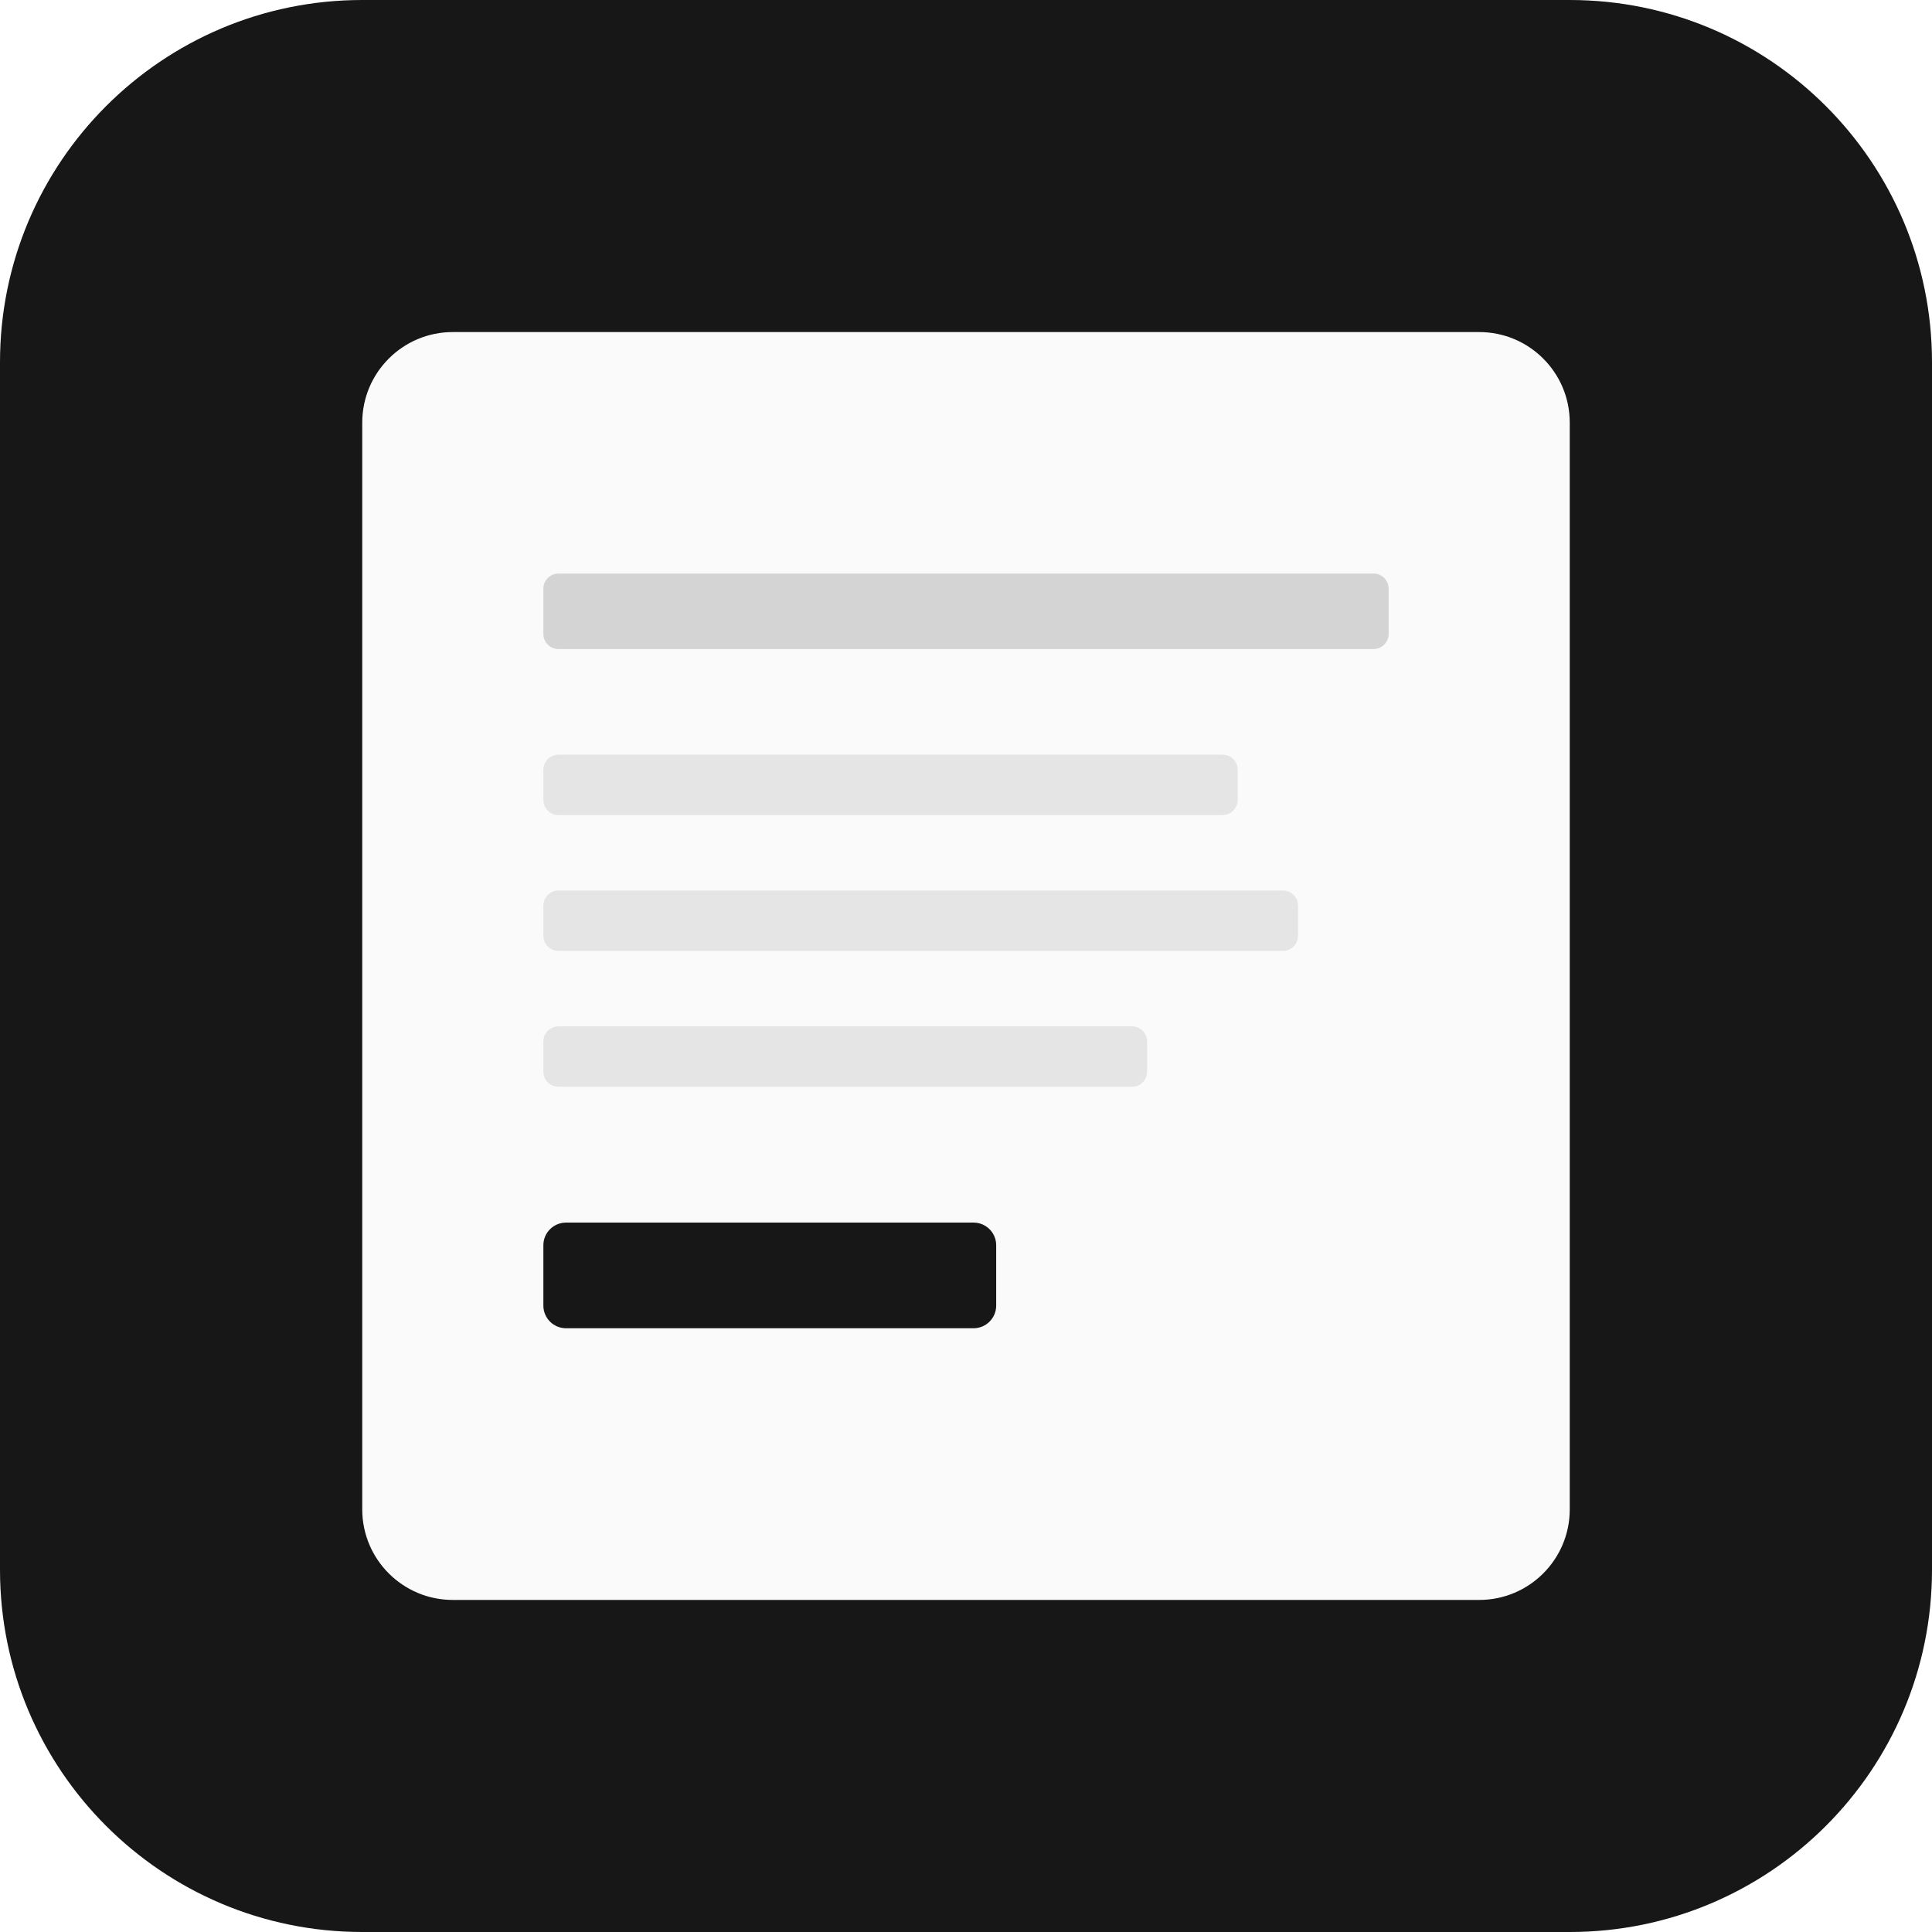
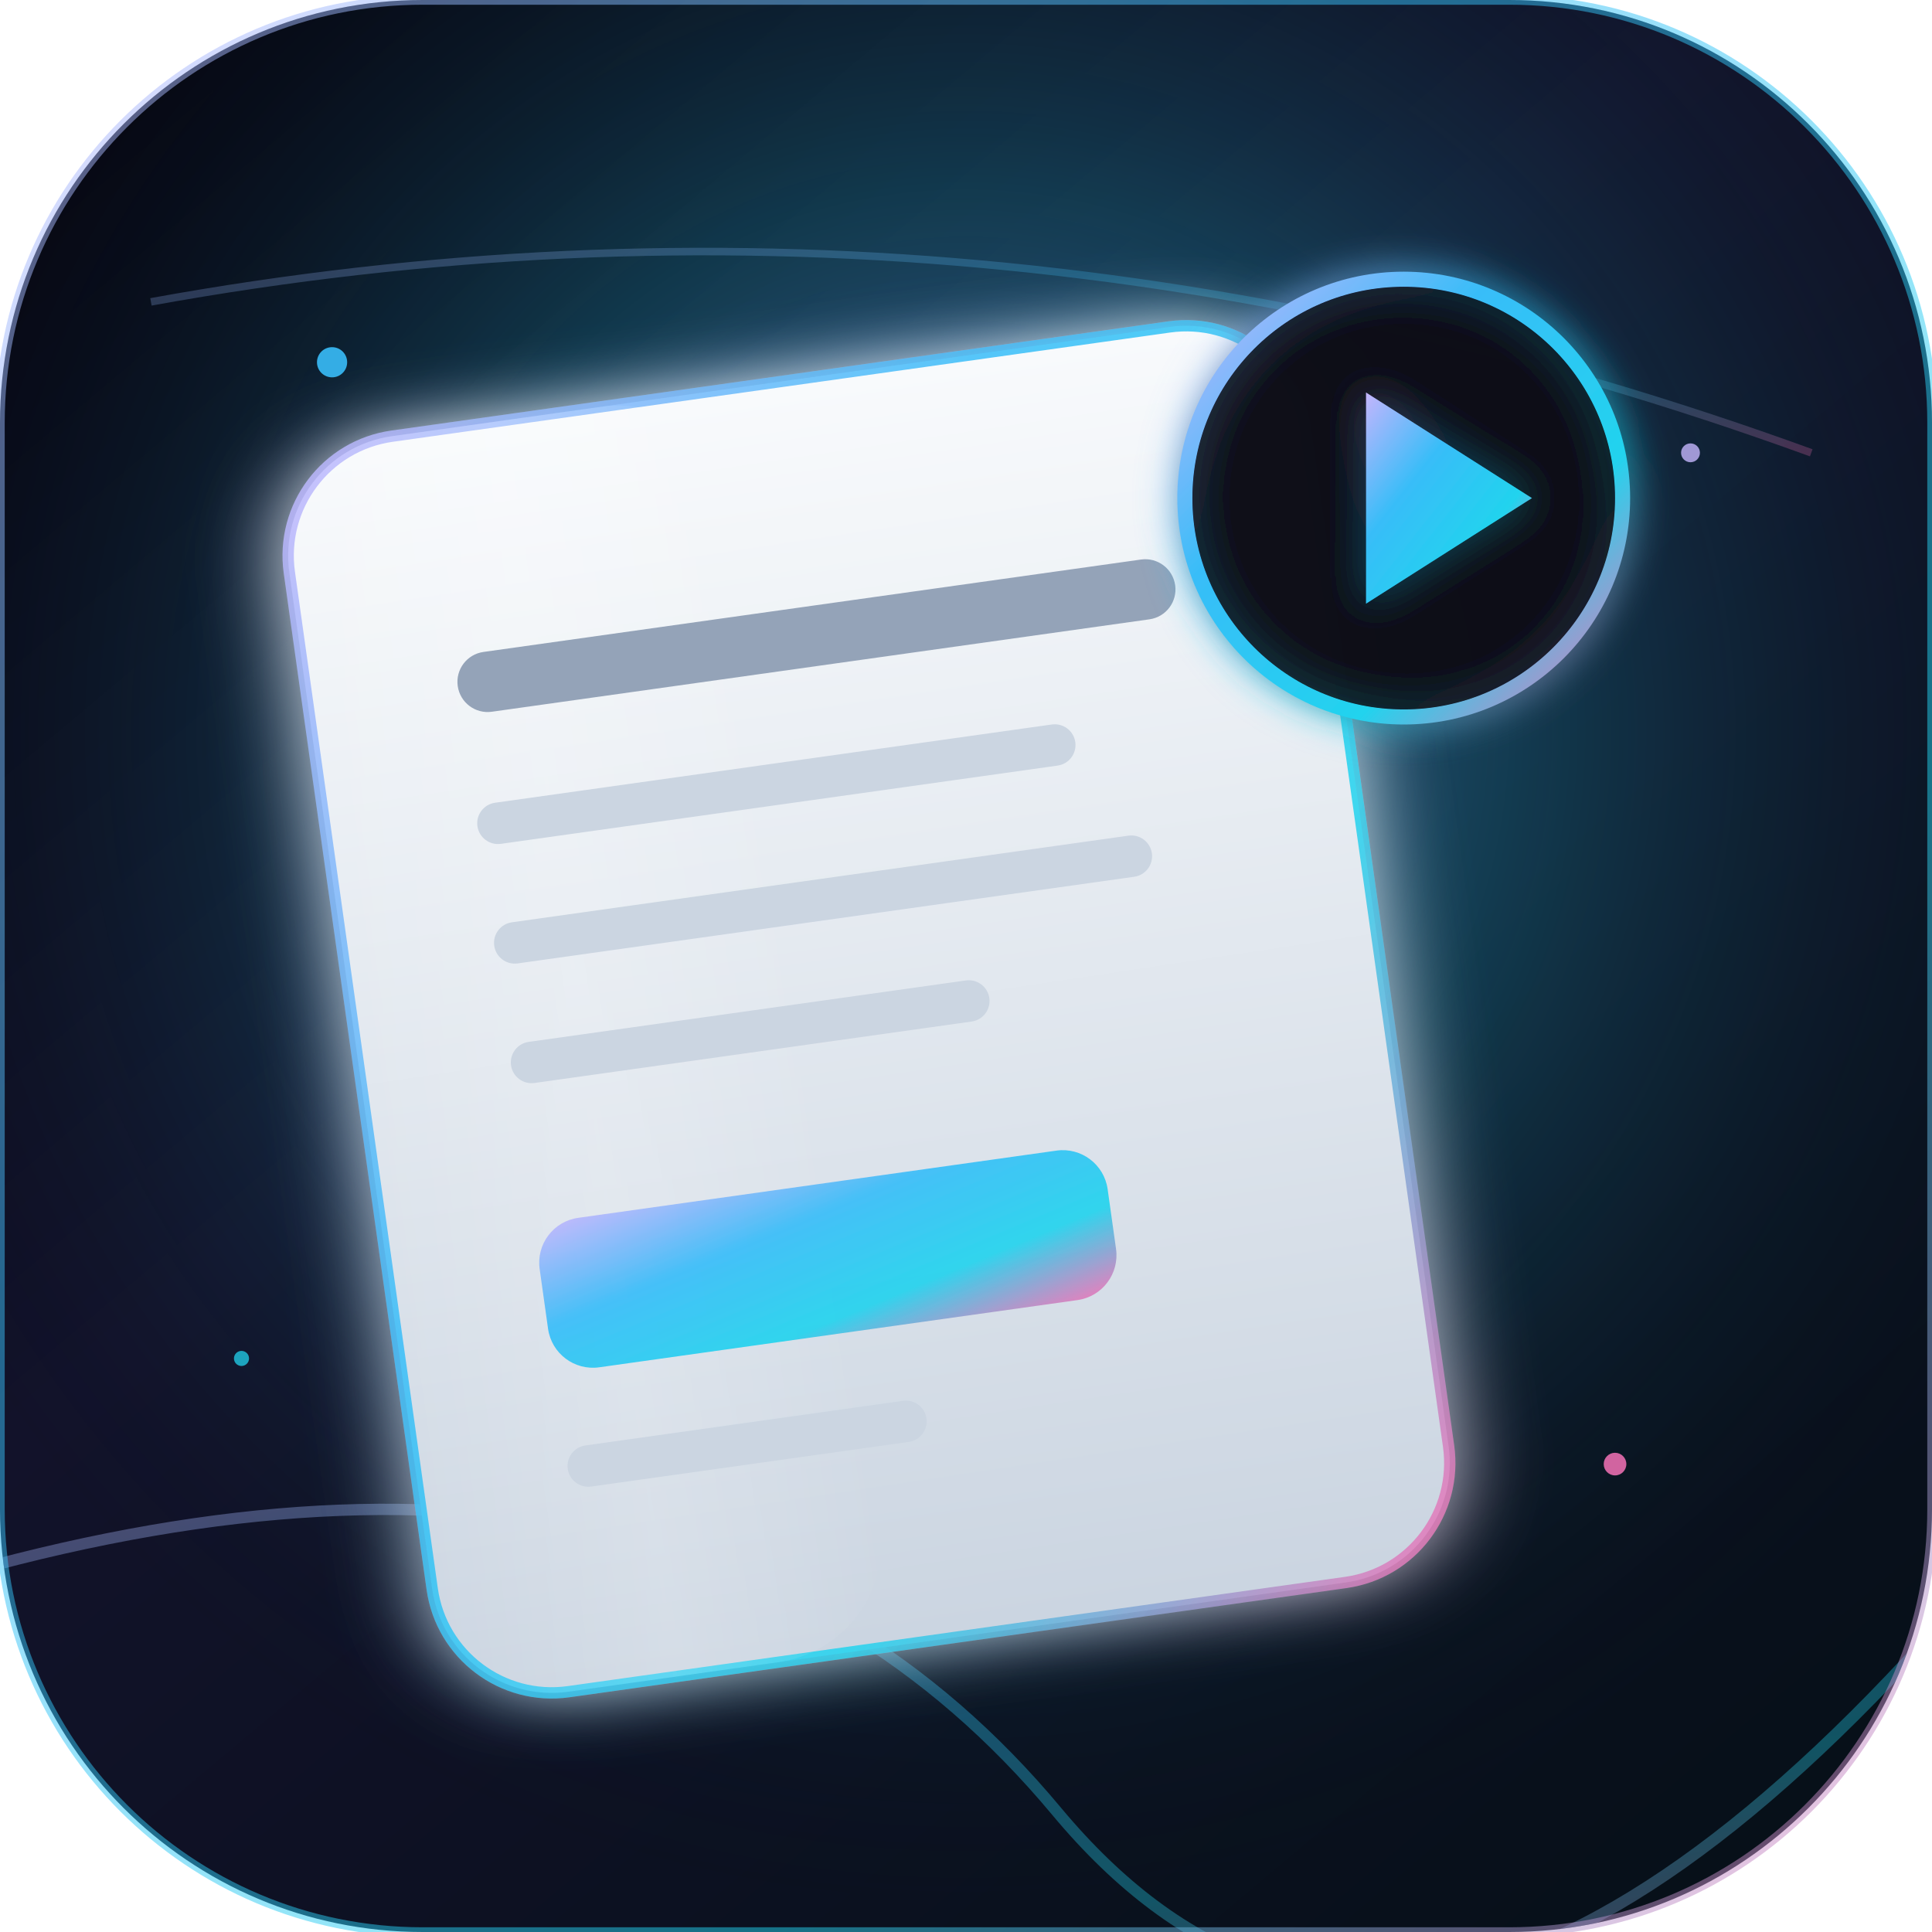
<svg xmlns="http://www.w3.org/2000/svg" viewBox="0 0 512 512" role="img" aria-label="ResumePad">
-   <rect width="512" height="512" rx="96" fill="#171717" />
-   <rect x="96" y="88" width="320" height="336" rx="24" fill="#fafafa" />
-   <rect x="144" y="152" width="224" height="20" rx="4" fill="#d4d4d4" />
-   <rect x="144" y="200" width="184" height="16" rx="4" fill="#e5e5e5" />
-   <rect x="144" y="236" width="200" height="16" rx="4" fill="#e5e5e5" />
-   <rect x="144" y="272" width="160" height="16" rx="4" fill="#e5e5e5" />
-   <rect x="144" y="324" width="120" height="28" rx="6" fill="#171717" />
+   <defs>
+     <linearGradient id="bg" x1="8%" y1="0%" x2="92%" y2="100%">
+       <stop offset="0%" stop-color="#05050f" />
+       <stop offset="40%" stop-color="#12122a" />
+       <stop offset="100%" stop-color="#061018" />
+     </linearGradient>
+     <radialGradient id="orb" cx="50%" cy="38%" r="62%">
+       <stop offset="0%" stop-color="#a78bfa" stop-opacity="0.55" />
+       <stop offset="45%" stop-color="#22d3ee" stop-opacity="0.22" />
+       <stop offset="100%" stop-color="#05050f" stop-opacity="0" />
+     </radialGradient>
+     <linearGradient id="neon" x1="0%" y1="0%" x2="100%" y2="100%">
+       <stop offset="0%" stop-color="#c4b5fd" />
+       <stop offset="35%" stop-color="#38bdf8" />
+       <stop offset="70%" stop-color="#22d3ee" />
+       <stop offset="100%" stop-color="#f472b6" />
+     </linearGradient>
+     <linearGradient id="sheet" x1="0%" y1="0%" x2="0%" y2="100%">
+       <stop offset="0%" stop-color="#f8fafc" />
+       <stop offset="100%" stop-color="#cbd5e1" />
+     </linearGradient>
+     <linearGradient id="shine" x1="0%" y1="0%" x2="100%" y2="0%">
+       <stop offset="0%" stop-color="#fff" stop-opacity="0" />
+       <stop offset="50%" stop-color="#fff" stop-opacity="0.35" />
+       <stop offset="100%" stop-color="#fff" stop-opacity="0" />
+     </linearGradient>
+     <filter id="glow" x="-40%" y="-40%" width="180%" height="180%">
+       <feGaussianBlur stdDeviation="10" result="b" />
+       <feMerge>
+         <feMergeNode in="b" />
+         <feMergeNode in="SourceGraphic" />
+       </feMerge>
+     </filter>
+     <filter id="playGlow" x="-60%" y="-60%" width="220%" height="220%">
+       <feGaussianBlur stdDeviation="5" result="b" />
+       <feMerge>
+         <feMergeNode in="b" />
+         <feMergeNode in="SourceGraphic" />
+       </feMerge>
+     </filter>
+     <clipPath id="round">
+       <rect width="512" height="512" rx="112" />
+     </clipPath>
+   </defs>
+   <g clip-path="url(#round)">
+     <rect width="512" height="512" fill="url(#bg)" />
+     <rect width="512" height="512" fill="url(#orb)" />
+     <path d="M-20 420 Q180 360 280 480 T540 400" fill="none" stroke="url(#neon)" stroke-width="3" opacity="0.35" />
+     <path d="M40 80 Q260 40 480 120" fill="none" stroke="url(#neon)" stroke-width="2" opacity="0.25" />
+     <g transform="translate(256 278) rotate(-8) translate(-256 -278)" filter="url(#glow)">
+       <rect x="96" y="96" width="272" height="336" rx="32" fill="url(#sheet)" />
+       <rect x="96" y="96" width="272" height="336" rx="32" fill="none" stroke="url(#neon)" stroke-width="3" opacity="0.85" />
+       <rect x="96" y="96" width="120" height="336" rx="32" fill="url(#shine)" opacity="0.5" />
+       <rect x="136" y="156" width="192" height="16" rx="8" fill="#94a3b8" />
+       <rect x="136" y="196" width="160" height="11" rx="5.5" fill="#cbd5e1" />
+       <rect x="136" y="228" width="176" height="11" rx="5.5" fill="#cbd5e1" />
+       <rect x="136" y="260" width="128" height="11" rx="5.5" fill="#cbd5e1" />
+       <rect x="136" y="308" width="152" height="40" rx="12" fill="url(#neon)" opacity="0.92" />
+       <rect x="136" y="368" width="96" height="11" rx="5.5" fill="#cbd5e1" />
+     </g>
+     <g transform="translate(372 132)" filter="url(#playGlow)">
+       <circle r="58" fill="#0b0b18" opacity="0.92" />
+       <circle r="58" fill="none" stroke="url(#neon)" stroke-width="4" />
+       <path d="M-10 -28 L-10 28 L34 0 Z" fill="url(#neon)" />
+       <path d="M-22 -40 L-22 40" stroke="url(#neon)" stroke-width="8" stroke-linecap="round" opacity="0.9" />
+     </g>
+     <circle cx="88" cy="96" r="4" fill="#38bdf8" opacity="0.9" />
+     <circle cx="428" cy="388" r="3" fill="#f472b6" opacity="0.85" />
+     <circle cx="448" cy="120" r="2.5" fill="#c4b5fd" opacity="0.8" />
+     <circle cx="64" cy="360" r="2" fill="#22d3ee" opacity="0.75" />
+   </g>
+   <rect width="512" height="512" rx="112" fill="none" stroke="url(#neon)" stroke-width="2.5" opacity="0.5" />
</svg>
